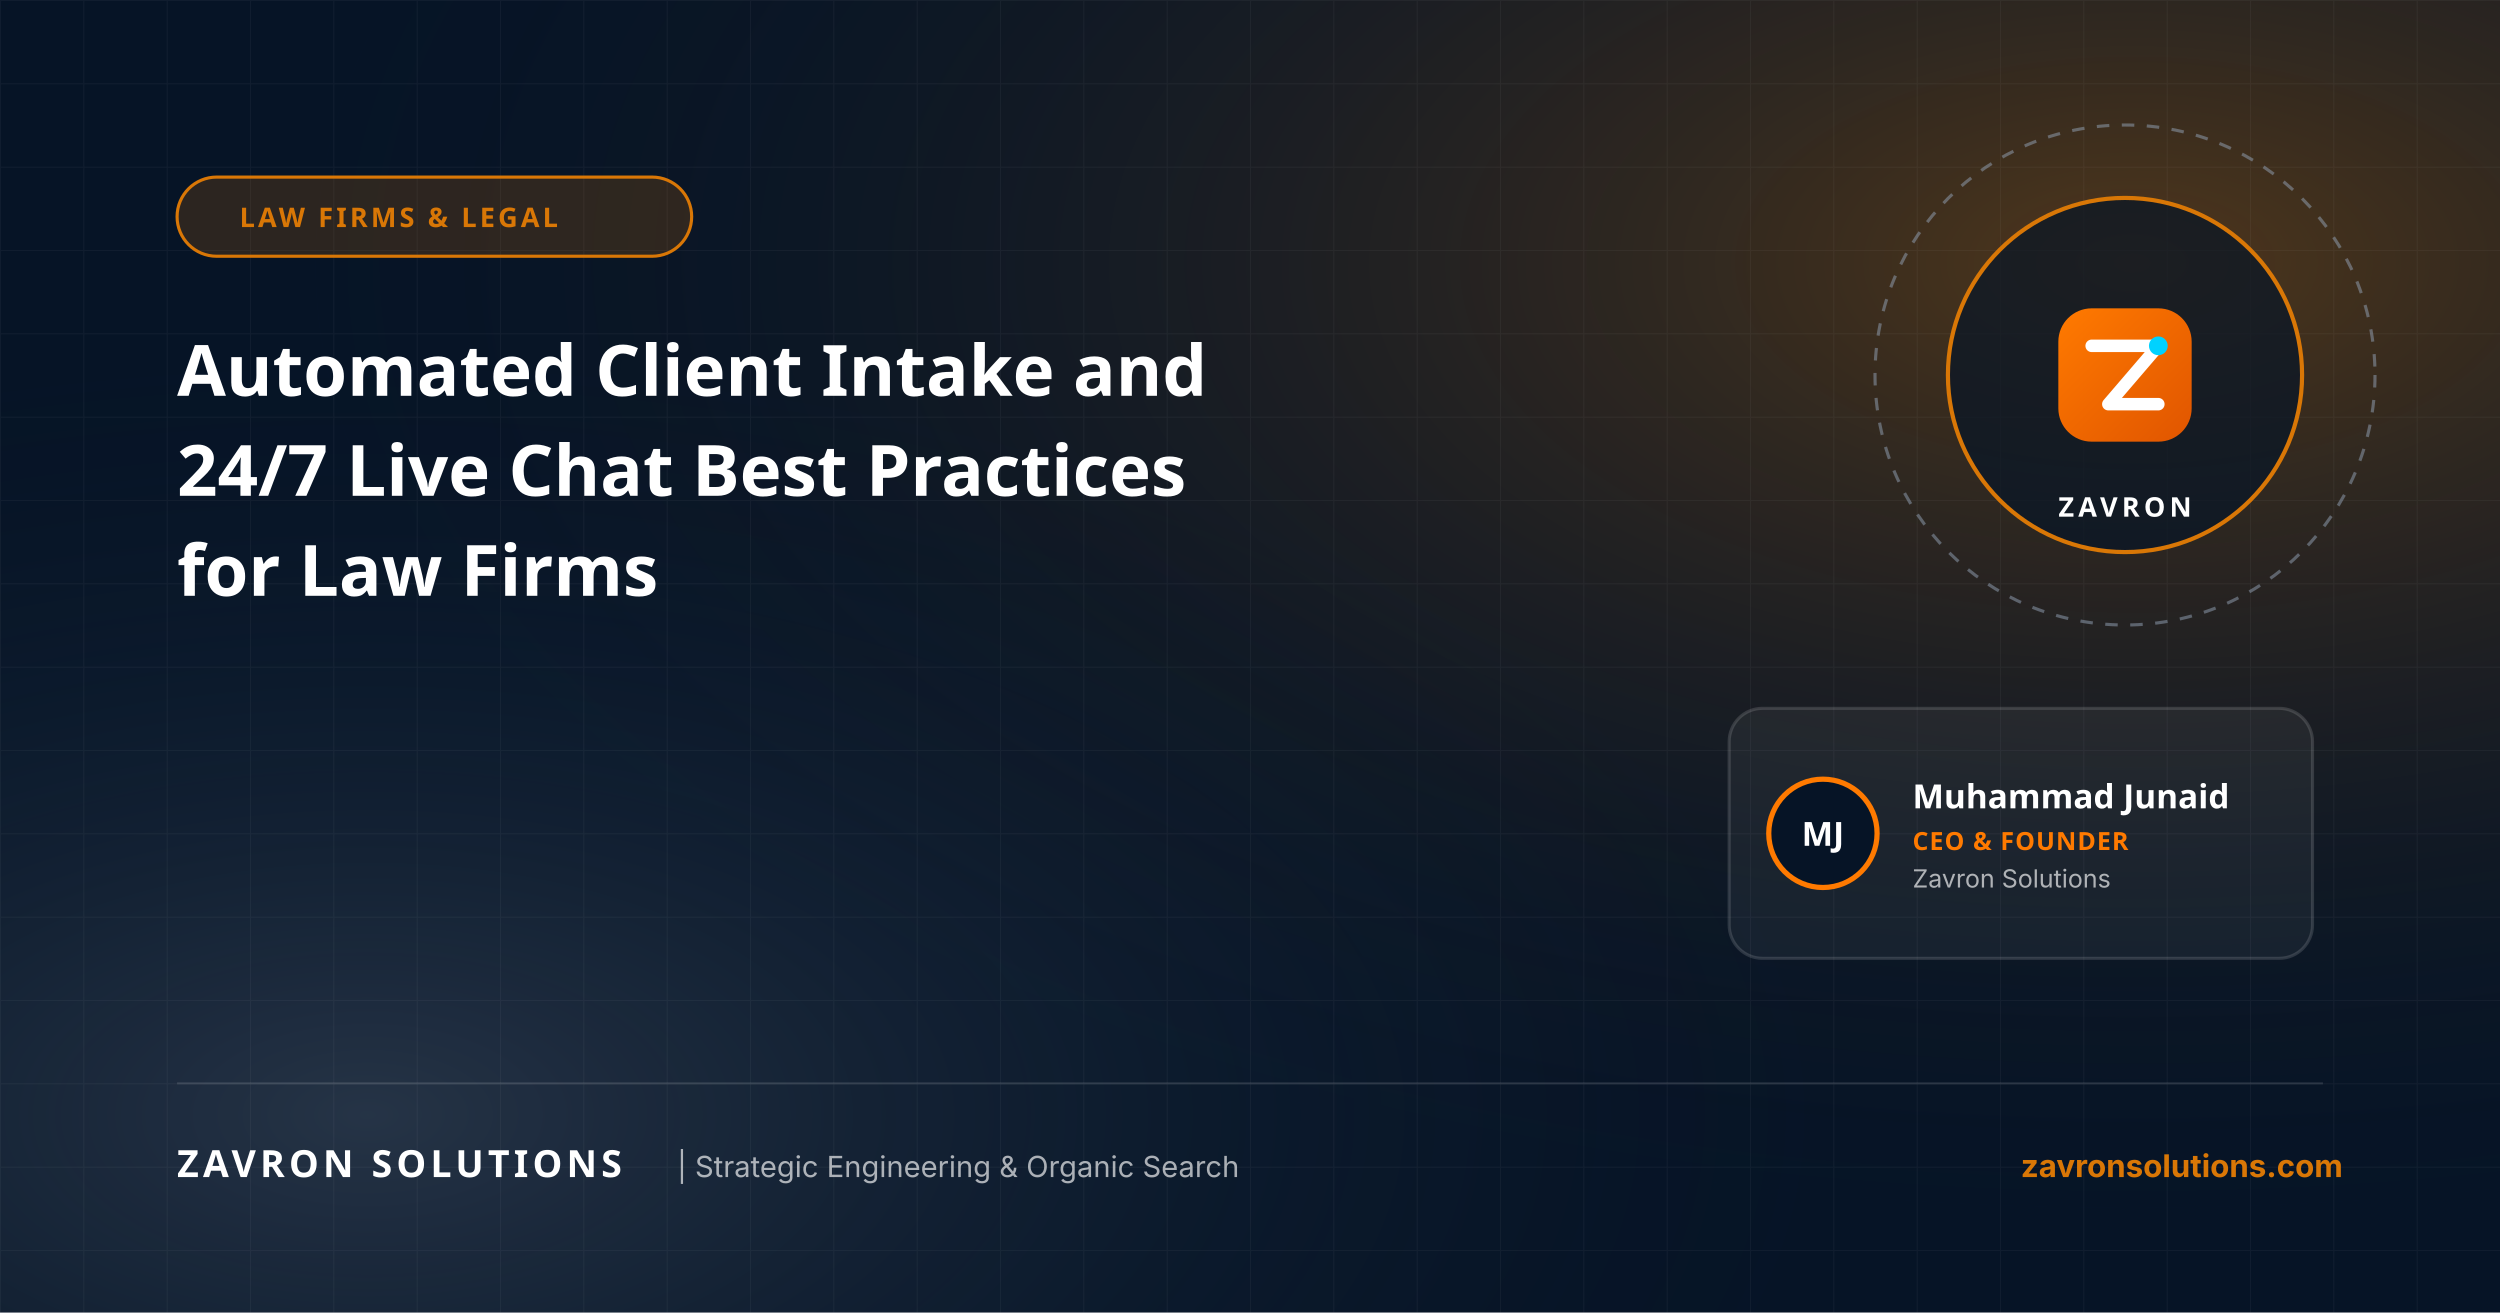
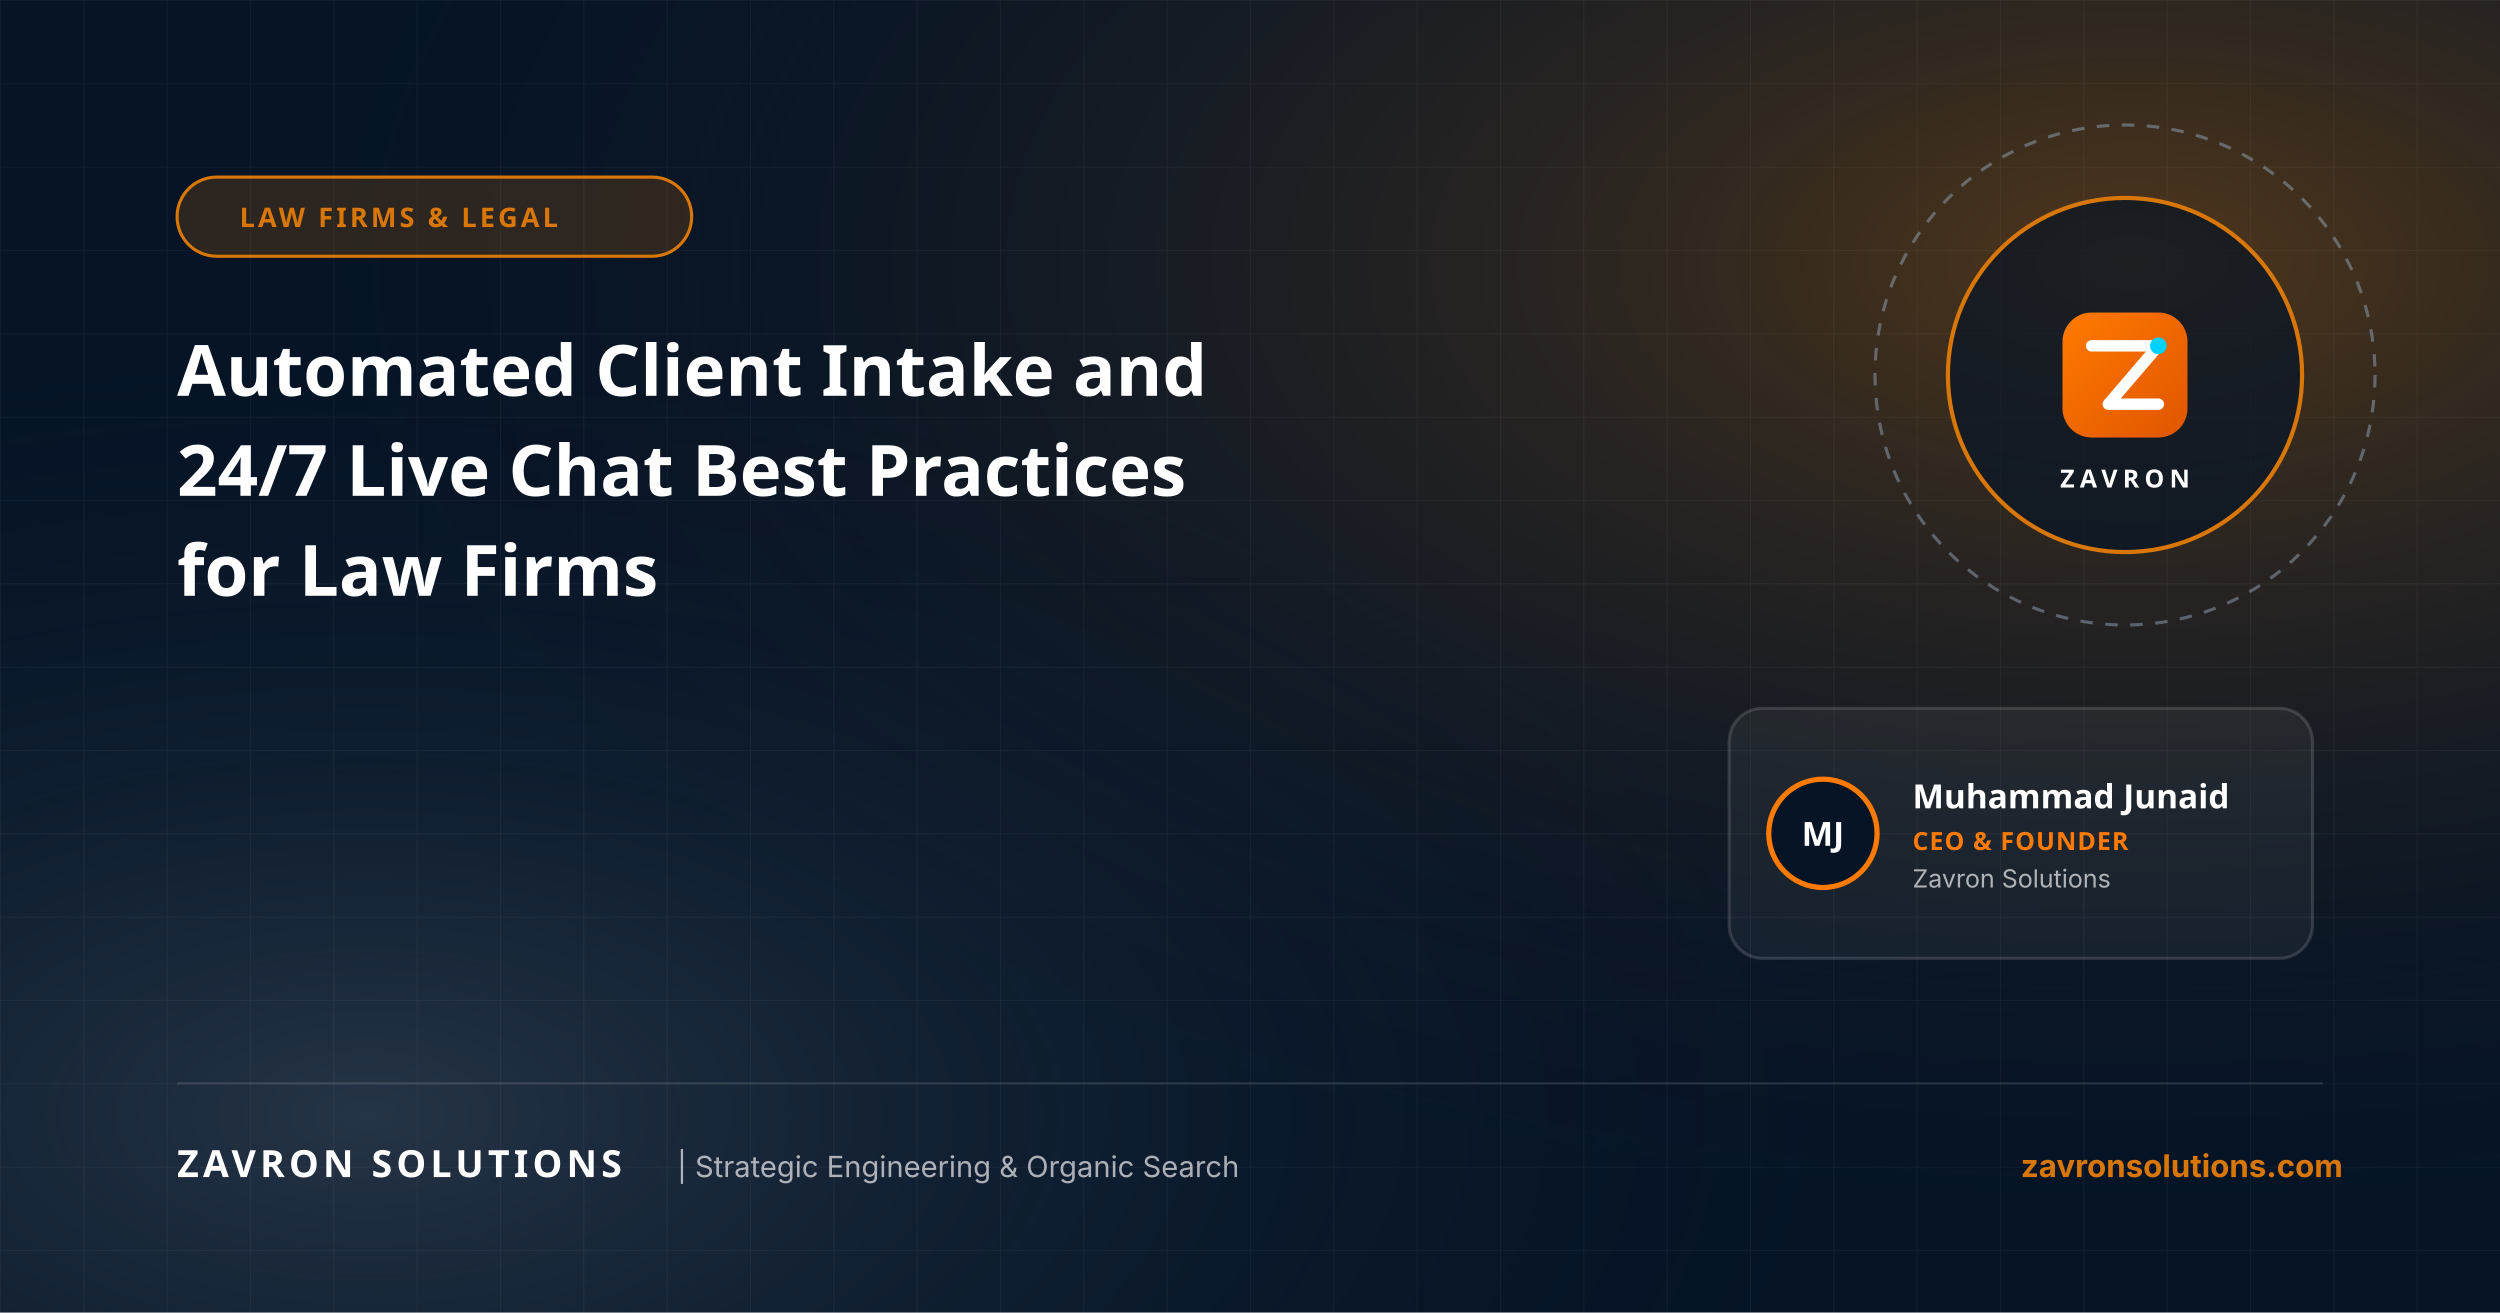
<svg xmlns="http://www.w3.org/2000/svg" width="1200" height="630" viewBox="0 0 1200 630" fill="none">
  <rect width="1200" height="630" fill="#061426" />
  <defs>
    <radialGradient id="grad1" cx="0.85" cy="0.2" r="0.75">
      <stop offset="0%" stop-color="#d97706" stop-opacity="0.35" />
      <stop offset="100%" stop-color="#061426" stop-opacity="0" />
    </radialGradient>
    <radialGradient id="grad2" cx="0.15" cy="0.85" r="0.6">
      <stop offset="0%" stop-color="#94a3b8" stop-opacity="0.22" />
      <stop offset="100%" stop-color="#061426" stop-opacity="0" />
    </radialGradient>
    <linearGradient id="logoGrad" x1="0" y1="0" x2="1" y2="1">
      <stop offset="0%" stop-color="#FF7A00" />
      <stop offset="100%" stop-color="#E05500" />
    </linearGradient>
    <pattern id="grid" width="40" height="40" patternUnits="userSpaceOnUse">
      <path d="M 40 0 L 0 0 0 40" fill="none" stroke="rgba(255,255,255,0.04)" stroke-width="1" />
    </pattern>
  </defs>
  <rect width="1200" height="630" fill="url(#grad1)" />
  <rect width="1200" height="630" fill="url(#grad2)" />
  <rect width="1200" height="630" fill="url(#grid)" />
  <rect x="85" y="85" width="247" height="38" rx="19" fill="#d97706" fill-opacity="0.18" stroke="#d97706" stroke-width="1.5" />
  <text x="115" y="109" fill="#d97706" font-family="Plus Jakarta Sans, sans-serif" font-size="13" font-weight="700" letter-spacing="1.5">LAW FIRMS &amp; LEGAL</text>
  <text x="85" y="190" fill="#FFFFFF" font-family="Plus Jakarta Sans, sans-serif" font-size="34" font-weight="800">Automated Client Intake and</text>
  <text x="85" y="238" fill="#FFFFFF" font-family="Plus Jakarta Sans, sans-serif" font-size="34" font-weight="800">24/7 Live Chat Best Practices</text>
  <text x="85" y="286" fill="#FFFFFF" font-family="Plus Jakarta Sans, sans-serif" font-size="34" font-weight="800">for Law Firms</text>
  <circle cx="1020" cy="180" r="85" stroke="#d97706" stroke-width="2" fill="rgba(6, 20, 38, 0.7)" />
  <circle cx="1020" cy="180" r="120" stroke="#94a3b8" stroke-width="1.5" stroke-dasharray="6 6" fill="none" opacity="0.5" />
-   <g transform="translate(988, 148)">
-     <rect width="64" height="64" rx="16" fill="url(#logoGrad)" />
-     <path d="M16 18 H48 L24 46 H48" stroke="#FFFFFF" stroke-width="6" stroke-linecap="round" stroke-linejoin="round" />
-     <circle cx="48" cy="18" r="4.5" fill="#00D2FF" />
+   <g transform="translate(990, 150)">
+     <rect width="60" height="60" rx="14" fill="url(#logoGrad)" />
+     <path d="M14 16 H46 L22 44 H46" stroke="#FFFFFF" stroke-width="5.5" stroke-linecap="round" stroke-linejoin="round" />
+     <circle cx="46" cy="16" r="4" fill="#00D2FF" />
  </g>
-   <text x="1020" y="248" fill="#FFFFFF" font-family="Plus Jakarta Sans, sans-serif" font-size="13" font-weight="800" letter-spacing="2" text-anchor="middle">ZAVRON</text>
+   <text x="1020" y="234" fill="#FFFFFF" font-family="Plus Jakarta Sans, sans-serif" font-size="12" font-weight="800" letter-spacing="2.5" text-anchor="middle">ZAVRON</text>
  <rect x="830" y="340" width="280" height="120" rx="16" fill="rgba(255,255,255,0.05)" stroke="rgba(255,255,255,0.14)" stroke-width="1.5" />
  <circle cx="875" cy="400" r="26" fill="#061426" stroke="#FF7A00" stroke-width="2.5" />
  <text x="875" y="406" fill="#FFFFFF" font-family="Plus Jakarta Sans, sans-serif" font-size="16" font-weight="800" text-anchor="middle">MJ</text>
  <text x="918" y="388" fill="#FFFFFF" font-family="Plus Jakarta Sans, sans-serif" font-size="16" font-weight="700">Muhammad Junaid</text>
  <text x="918" y="408" fill="#FF7A00" font-family="Plus Jakarta Sans, sans-serif" font-size="12" font-weight="700" letter-spacing="0.5">CEO &amp; FOUNDER</text>
  <text x="918" y="426" fill="rgba(255,255,255,0.65)" font-family="Inter, sans-serif" font-size="12">Zavron Solutions</text>
  <line x1="85" y1="520" x2="1115" y2="520" stroke="rgba(255,255,255,0.12)" stroke-width="1" />
  <text x="85" y="565" fill="#FFFFFF" font-family="Plus Jakarta Sans, sans-serif" font-size="18" font-weight="800" letter-spacing="2">ZAVRON SOLUTIONS</text>
  <text x="325" y="565" fill="rgba(255,255,255,0.65)" font-family="Inter, sans-serif" font-size="14">|   Strategic Engineering &amp; Organic Search</text>
  <text x="970" y="565" fill="#d97706" font-family="Inter, sans-serif" font-size="15" font-weight="700">zavronsolutions.com</text>
</svg>
